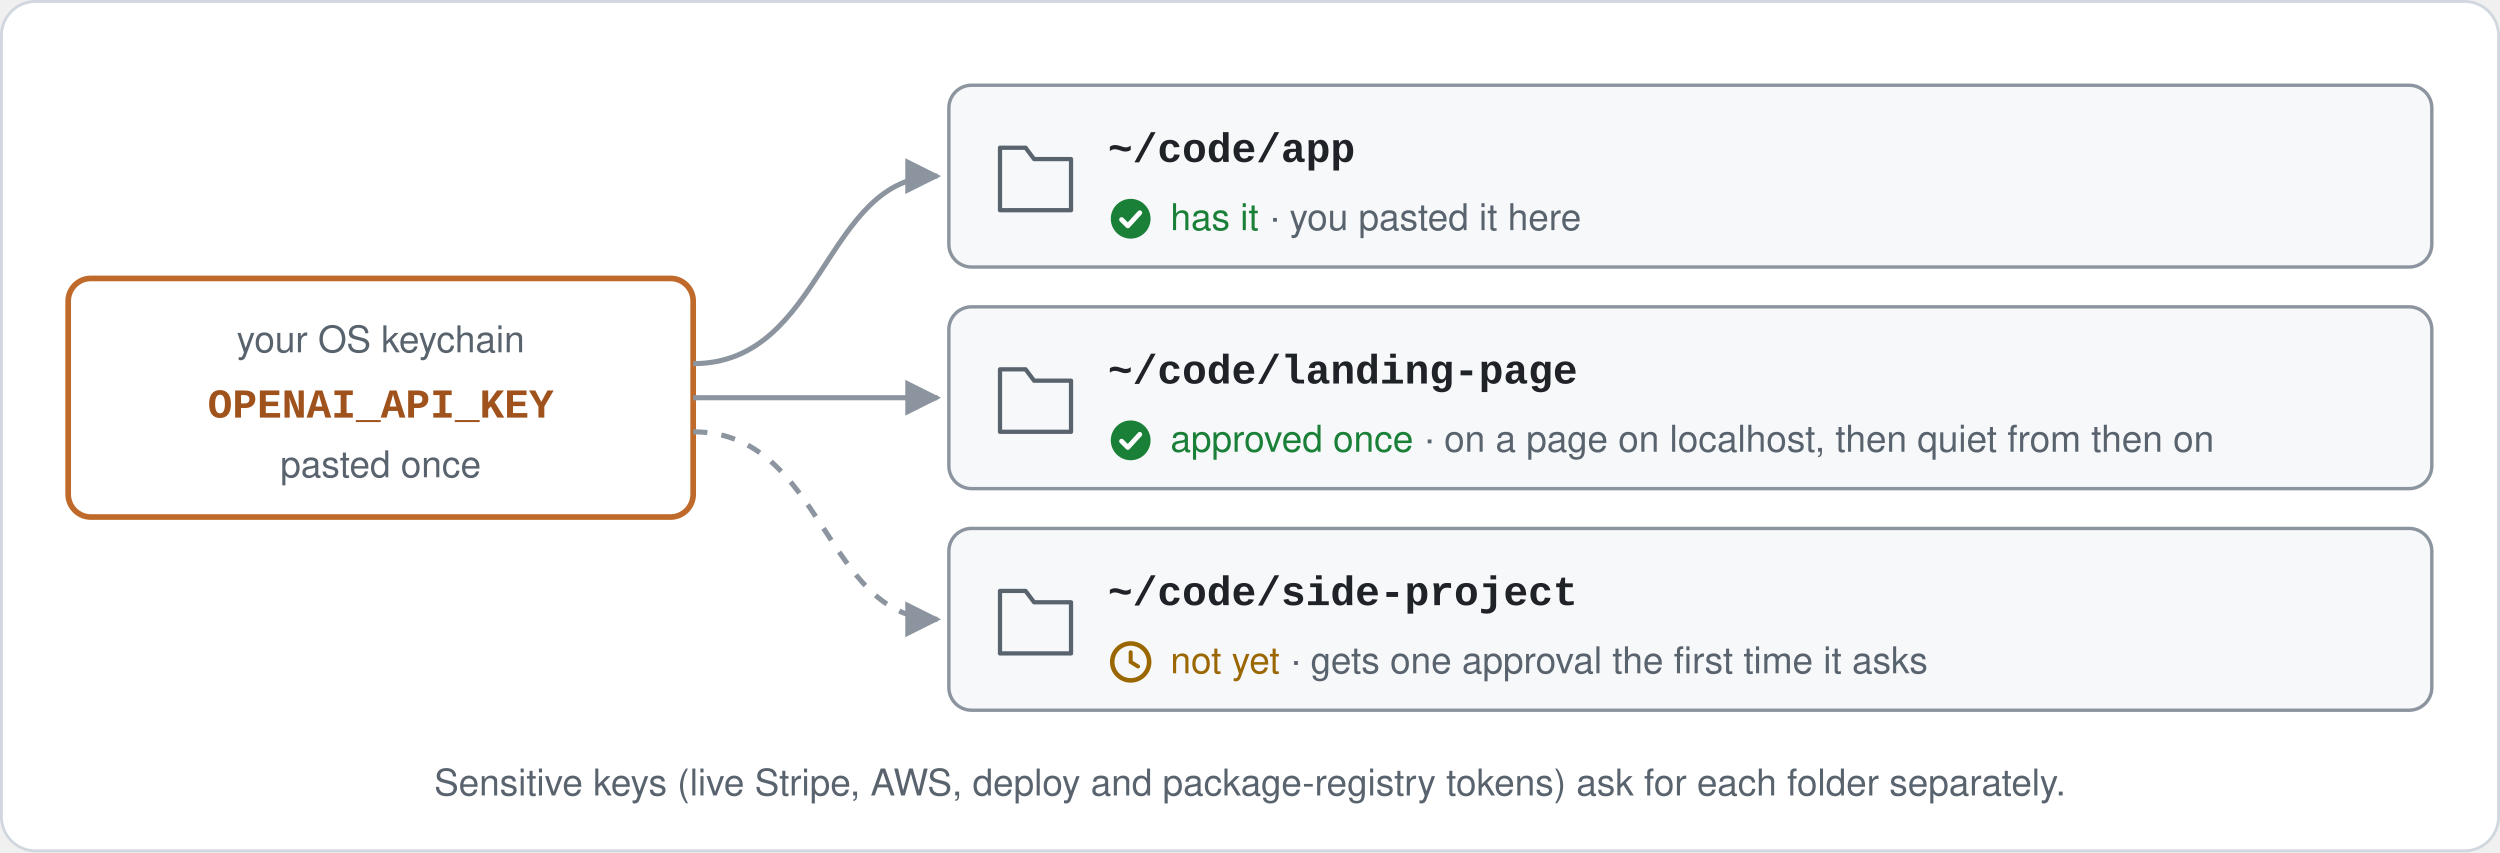
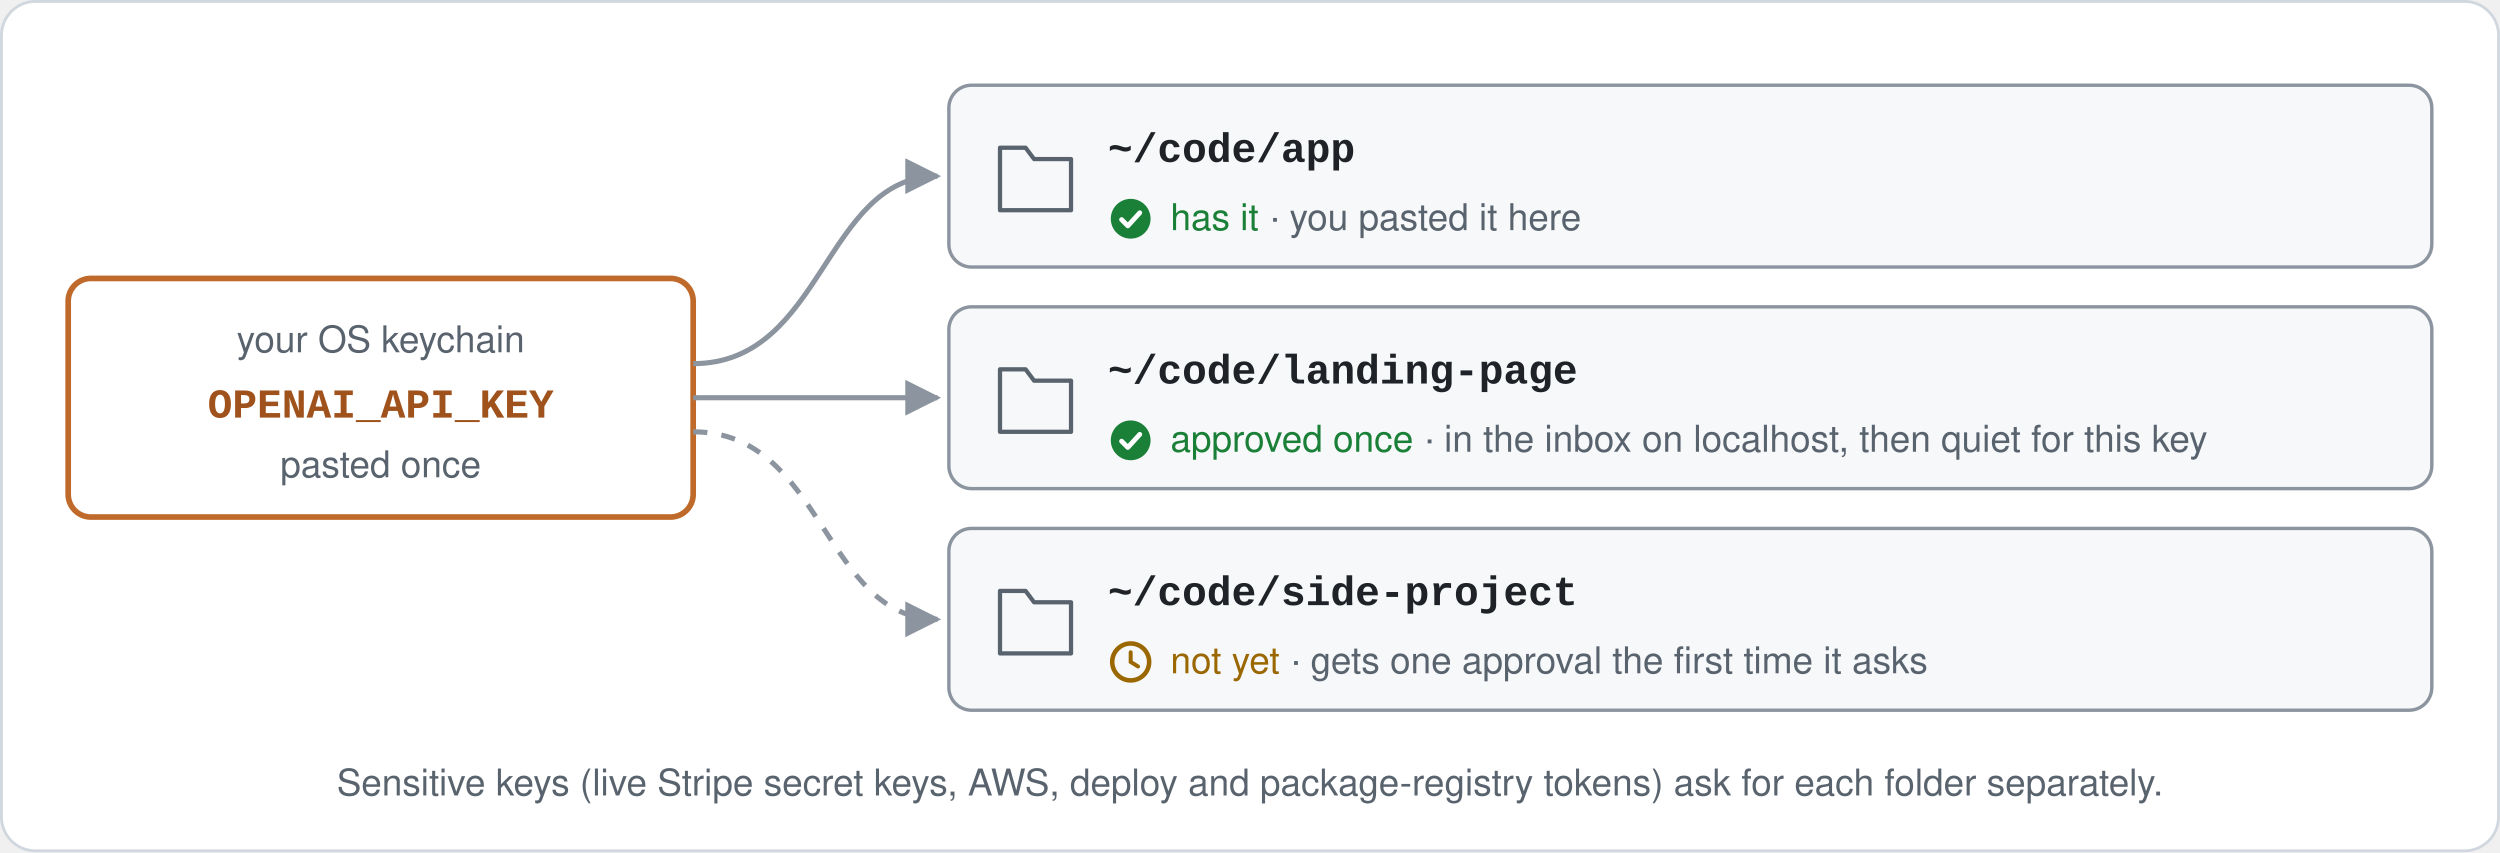
<svg xmlns="http://www.w3.org/2000/svg" viewBox="0 0 880 300" width="880" height="300" role="img" aria-labelledby="t d">
  <defs>
    <marker id="ah" viewBox="0 0 10 10" refX="9" refY="5" markerWidth="7" markerHeight="7" orient="auto">
      <path d="M0,0 L10,5 L0,10 z" class="head" />
    </marker>
  </defs>
  <style>
    text { font-family: -apple-system, BlinkMacSystemFont, "Segoe UI", Helvetica, Arial, sans-serif; }
    .mono { font-family: ui-monospace, SFMono-Regular, "SF Mono", Menlo, Consolas, "Liberation Mono", monospace; }
    .panel { fill: #FFFFFF; stroke: #D0D7DE; }
    .box   { fill: #F6F8FA; stroke: #8C959F; stroke-width: 1.2; }
    .tbox  { fill: #FFFFFF; stroke: #BF6A2B; stroke-width: 2; }
    .h     { font-size: 14.5px; font-weight: 600; fill: #1F2328; }
    .s     { font-size: 13px; fill: #59636E; }
    .acc   { fill: #A0521C; }
    .okt   { fill: #1A7F37; }
    .wtt   { fill: #9A6700; }
    .line  { stroke: #8C959F; stroke-width: 1.8; fill: none; }
    .head  { fill: #8C959F; }
    .fold  { fill: none; stroke: #59636E; stroke-width: 1.5; stroke-linejoin: round; }
    .ok    { fill: #1A7F37; }
    .wt    { stroke: #9A6700; }
    @media (prefers-color-scheme: dark) {
      .panel { fill: #0D1117; stroke: #3D444D; }
      .box   { fill: #161B22; stroke: #6E7681; }
      .tbox  { fill: #0D1117; stroke: #E08A4B; }
      .h     { fill: #E6EDF3; }
      .s     { fill: #9198A1; }
      .acc   { fill: #E08A4B; }
      .okt   { fill: #3FB950; }
      .wtt   { fill: #D29922; }
      .line  { stroke: #6E7681; }
      .head  { fill: #6E7681; }
      .fold  { stroke: #9198A1; }
      .ok    { fill: #3FB950; }
      .wt    { stroke: #D29922; }
    }
  </style>
  <rect class="panel" x="0.5" y="0.5" width="879" height="299" rx="12" />
  <rect class="tbox" x="24" y="98" width="220" height="84" rx="8" />
  <text class="s" x="134" y="124" text-anchor="middle">your OS keychain</text>
  <text class="h mono acc" x="134" y="147" text-anchor="middle">OPENAI_API_KEY</text>
  <text class="s" x="134" y="168" text-anchor="middle">pasted once</text>
  <path class="line" d="M244,128 C 290,128 290,62 330,62" marker-end="url(#ah)" />
  <path class="line" d="M244,140 L330,140" marker-end="url(#ah)" />
  <path class="line" d="M244,152 C 290,152 290,218 330,218" stroke-dasharray="5 5" marker-end="url(#ah)" />
  <rect class="box" x="334" y="30" width="522" height="64" rx="8" />
  <path class="fold" d="M352,52 h9 l3,4 h13 v18 h-25 z" />
  <text class="h mono" x="390" y="57">~/code/app</text>
  <circle class="ok" cx="398" cy="77" r="7" />
  <path d="M394.8,77.3 l2.2,2.2 l4.2,-4.6" fill="none" stroke="#FFFFFF" stroke-width="1.7" stroke-linecap="round" stroke-linejoin="round" />
  <text class="s" x="412" y="81">
    <tspan class="okt">has it</tspan> · you pasted it here</text>
  <rect class="box" x="334" y="108" width="522" height="64" rx="8" />
  <path class="fold" d="M352,130 h9 l3,4 h13 v18 h-25 z" />
  <text class="h mono" x="390" y="135">~/code/landing-page</text>
  <circle class="ok" cx="398" cy="155" r="7" />
  <path d="M394.8,155.3 l2.2,2.2 l4.2,-4.6" fill="none" stroke="#FFFFFF" stroke-width="1.7" stroke-linecap="round" stroke-linejoin="round" />
  <text class="s" x="412" y="159">
-     <tspan class="okt">approved once</tspan> · on a page on localhost, then quiet from then on</text>
+     <tspan class="okt">approved once</tspan> · in the inbox on localhost, then quiet for this key</text>
  <rect class="box" x="334" y="186" width="522" height="64" rx="8" />
  <path class="fold" d="M352,208 h9 l3,4 h13 v18 h-25 z" />
  <text class="h mono" x="390" y="213">~/code/side-project</text>
  <g transform="translate(398,233)">
    <circle r="6.5" fill="none" class="wt" stroke-width="1.6" />
    <path d="M0,-3.4 V0 L2.6,1.6" fill="none" class="wt" stroke-width="1.4" stroke-linecap="round" />
  </g>
  <text class="s" x="412" y="237">
    <tspan class="wtt">not yet</tspan> · gets one approval the first time it asks</text>
-   <text class="s" x="440" y="280" text-anchor="middle">Sensitive keys (live Stripe, AWS, deploy and package-registry tokens) ask for each folder separately.</text>
+   <text class="s" x="440" y="280" text-anchor="middle">Sensitive keys (live Stripe secret keys, AWS, deploy and package-registry tokens) ask for each folder separately.</text>
</svg>
